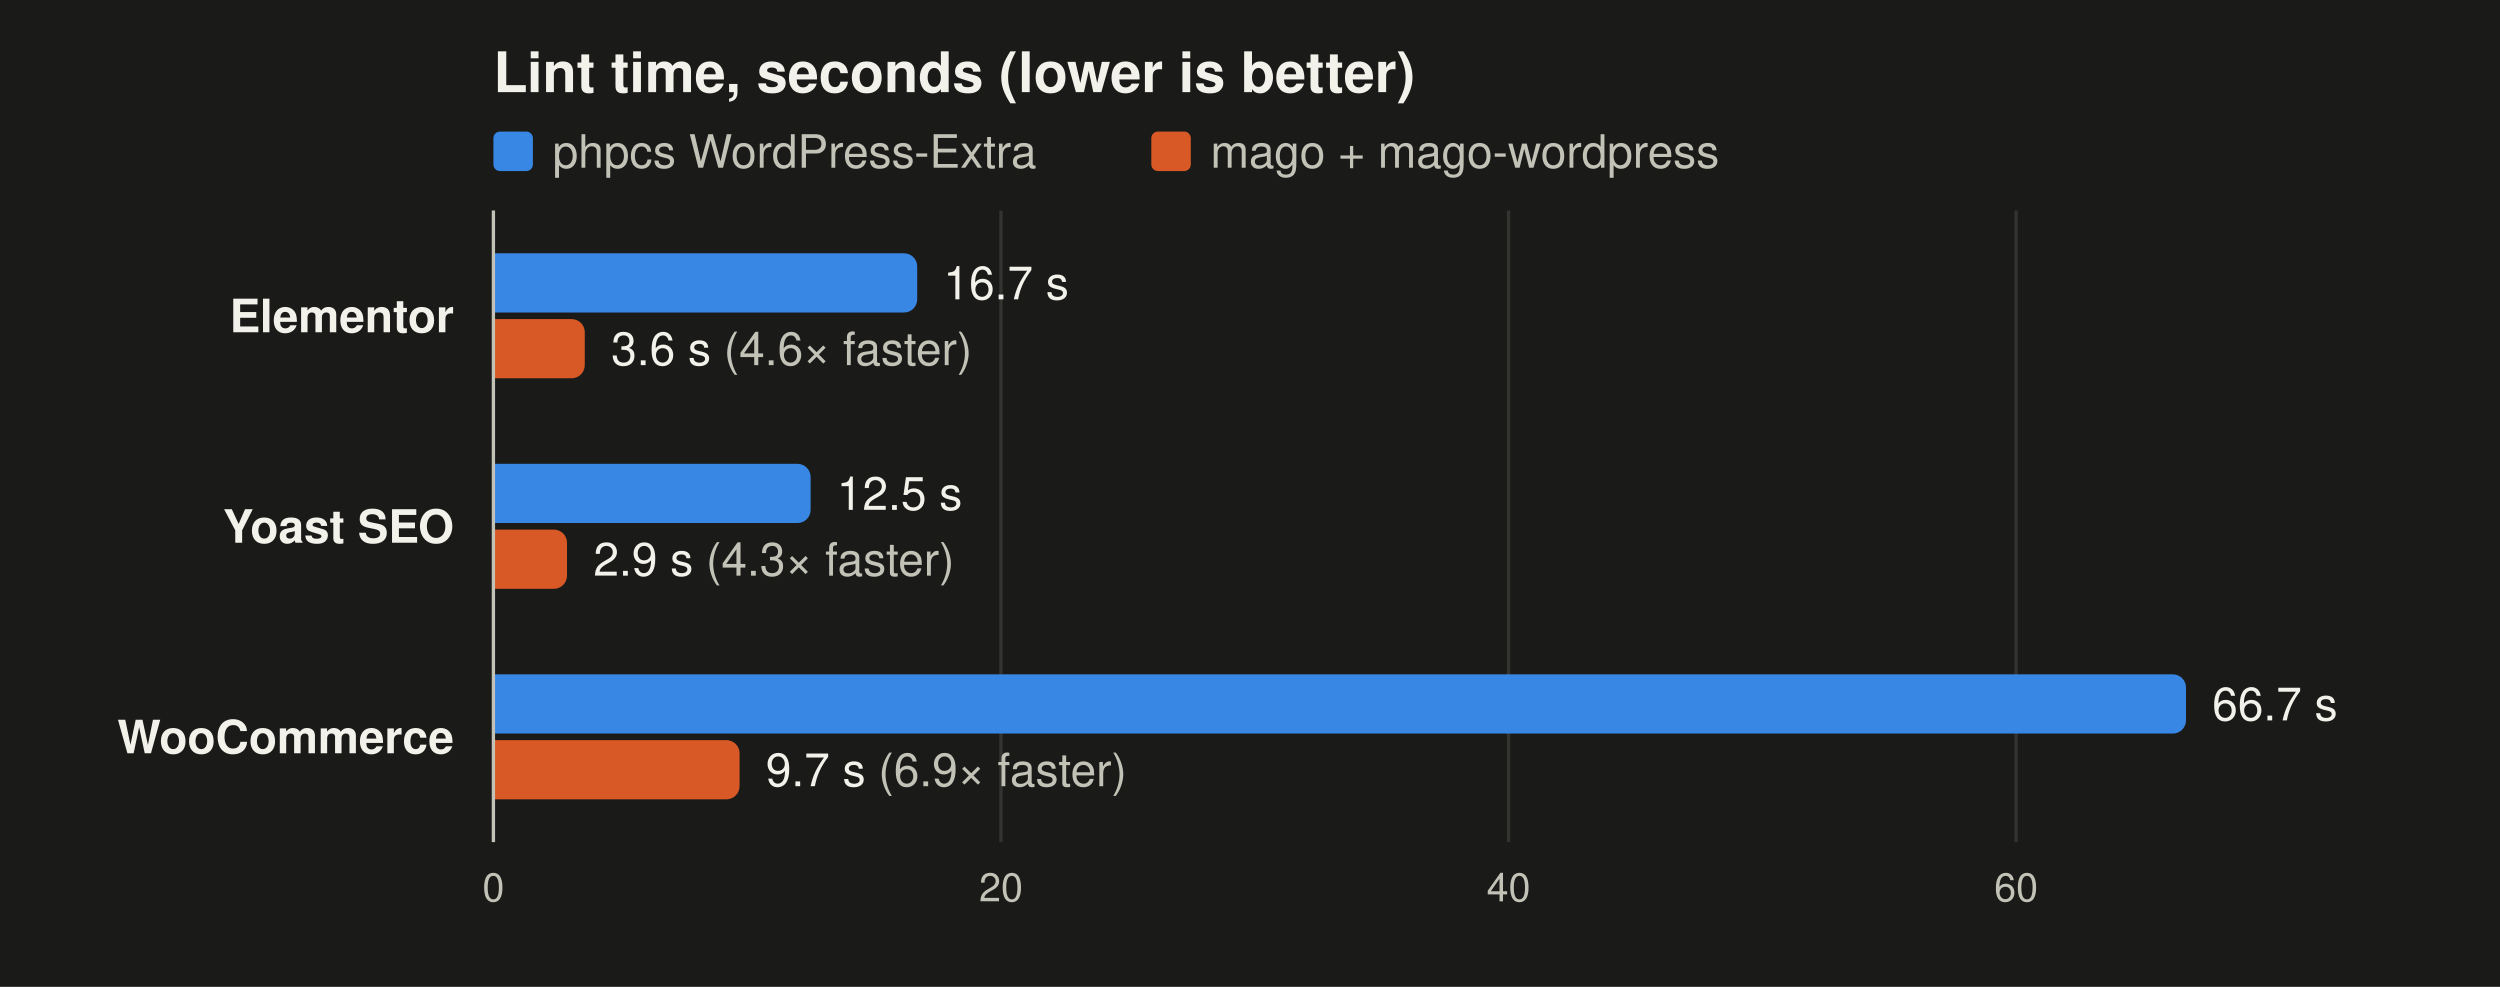
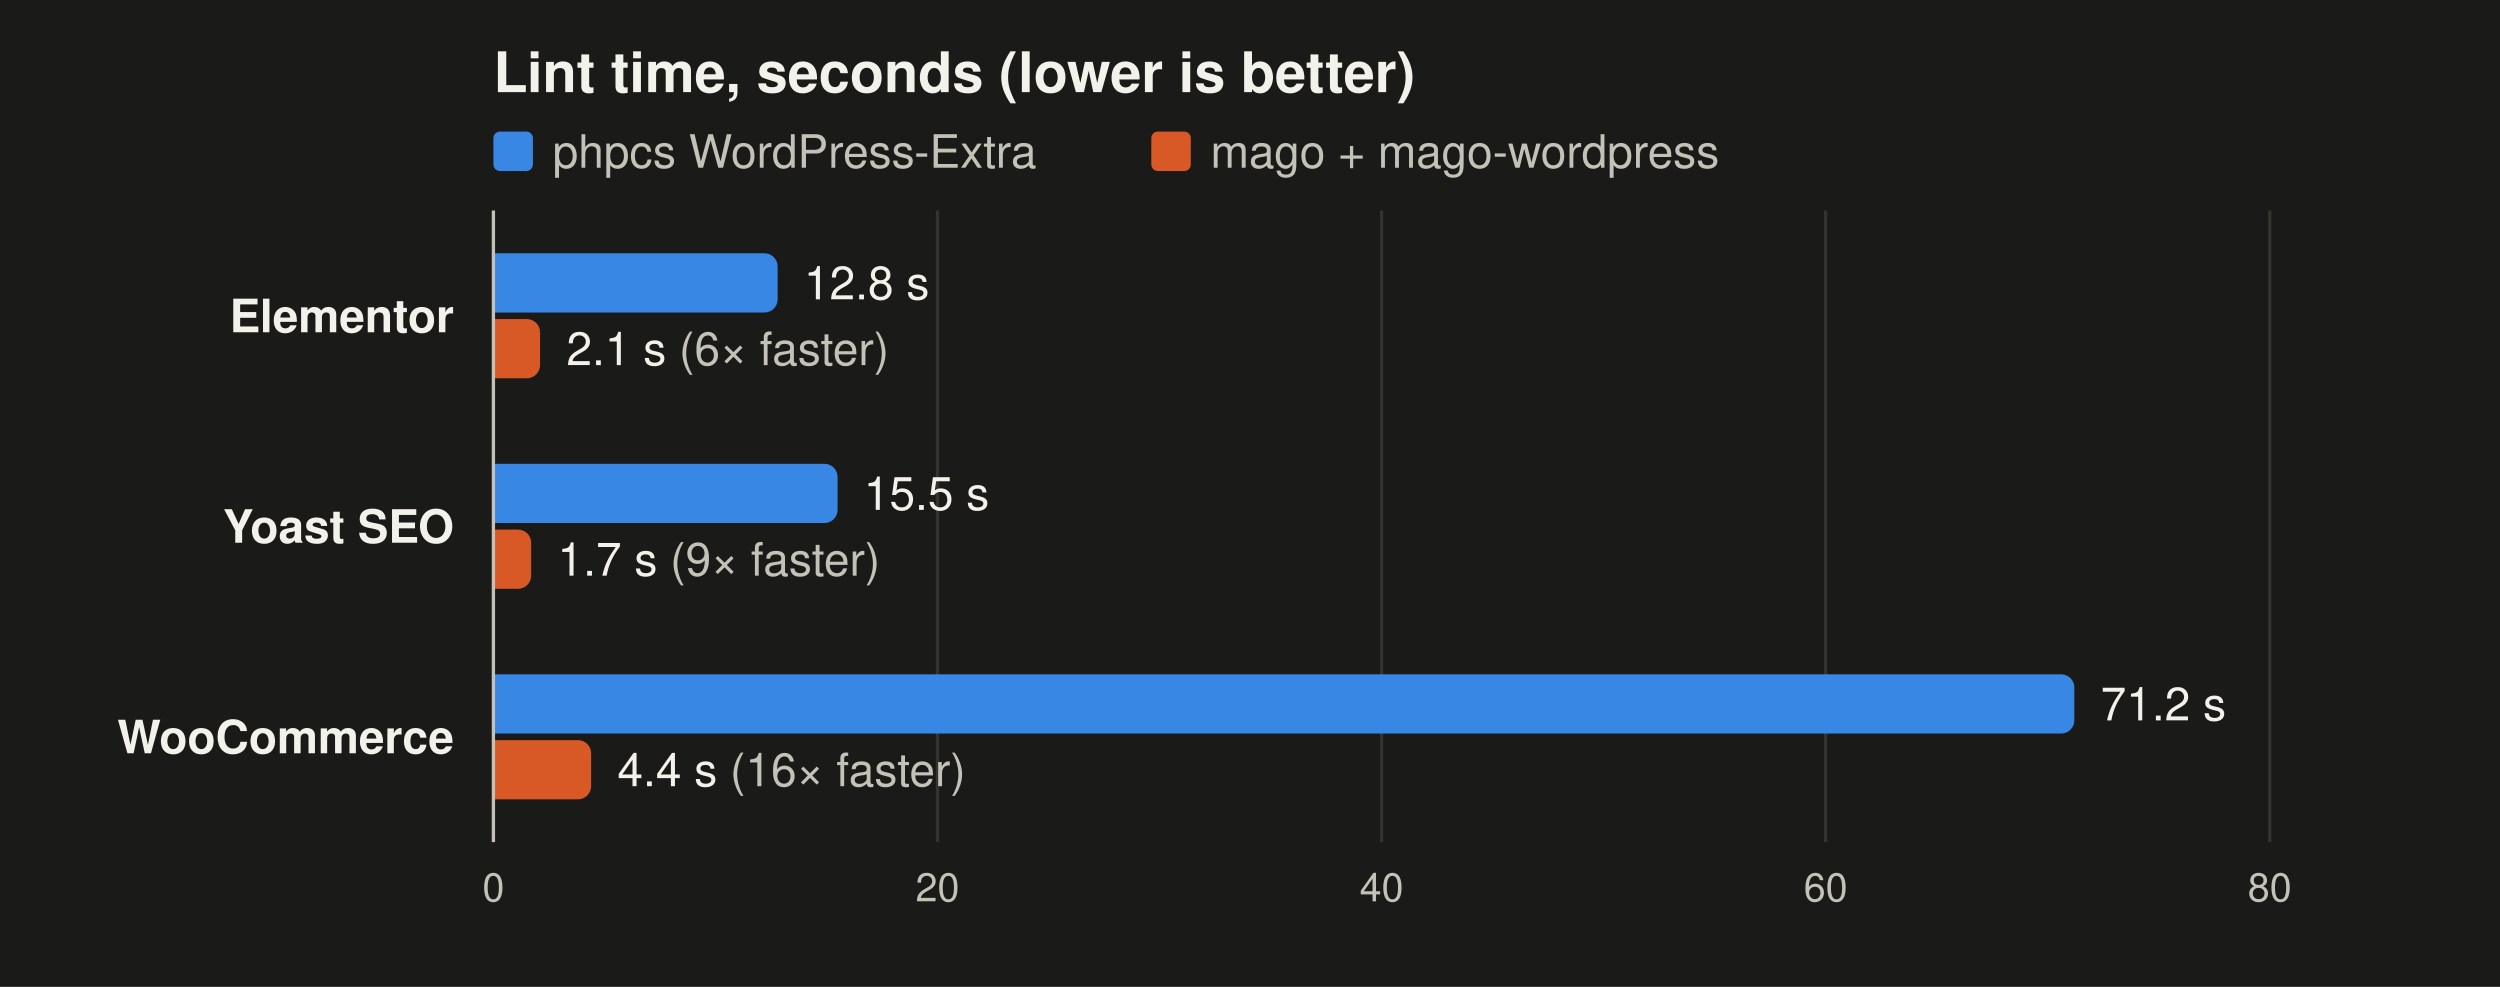
<svg xmlns="http://www.w3.org/2000/svg" width="760" height="300" viewBox="0 0 760 300" font-family="-apple-system,BlinkMacSystemFont,Segoe UI,Helvetica,Arial,sans-serif" font-size="14">
  <rect width="760" height="300" fill="#1a1a19" />
  <text x="150" y="28" fill="#f2f1ea" font-size="17" font-weight="600">Lint time, seconds (lower is better)</text>
  <rect x="150" y="40" width="12" height="12" fill="#3987e5" rx="2" />
  <text x="168" y="51" fill="#c3c2b7">phpcs WordPress-Extra</text>
  <rect x="350" y="40" width="12" height="12" fill="#d95926" rx="2" />
  <text x="368" y="51" fill="#c3c2b7">mago + mago-wordpress</text>
  <line x1="150.0" y1="64" x2="150.0" y2="256" stroke="#33332f" stroke-width="1" />
  <text x="150.0" y="274" fill="#c3c2b7" font-size="12" text-anchor="middle">0</text>
-   <line x1="304.3" y1="64" x2="304.3" y2="256" stroke="#33332f" stroke-width="1" />
-   <text x="304.3" y="274" fill="#c3c2b7" font-size="12" text-anchor="middle">20</text>
-   <line x1="458.6" y1="64" x2="458.6" y2="256" stroke="#33332f" stroke-width="1" />
-   <text x="458.6" y="274" fill="#c3c2b7" font-size="12" text-anchor="middle">40</text>
-   <line x1="612.9" y1="64" x2="612.9" y2="256" stroke="#33332f" stroke-width="1" />
-   <text x="612.9" y="274" fill="#c3c2b7" font-size="12" text-anchor="middle">60</text>
+   <line x1="285.0" y1="64" x2="285.0" y2="256" stroke="#33332f" stroke-width="1" />
+   <text x="285.0" y="274" fill="#c3c2b7" font-size="12" text-anchor="middle">20</text>
+   <line x1="420.0" y1="64" x2="420.0" y2="256" stroke="#33332f" stroke-width="1" />
+   <text x="420.0" y="274" fill="#c3c2b7" font-size="12" text-anchor="middle">40</text>
+   <line x1="555.0" y1="64" x2="555.0" y2="256" stroke="#33332f" stroke-width="1" />
+   <text x="555.0" y="274" fill="#c3c2b7" font-size="12" text-anchor="middle">60</text>
+   <line x1="690.0" y1="64" x2="690.0" y2="256" stroke="#33332f" stroke-width="1" />
+   <text x="690.0" y="274" fill="#c3c2b7" font-size="12" text-anchor="middle">80</text>
  <text x="138" y="101.0" fill="#f2f1ea" text-anchor="end" font-weight="600">Elementor</text>
-   <path d="M150,77.0 h124.829 a4,4 0 0 1 4,4 v10 a4,4 0 0 1 -4,4 h-124.829 z" fill="#3987e5" />
-   <text x="286.8" y="91.0" fill="#f2f1ea">16.7 s</text>
-   <path d="M150,97.0 h23.771 a4,4 0 0 1 4,4 v10 a4,4 0 0 1 -4,4 h-23.771 z" fill="#d95926" />
-   <text x="185.8" y="111.0" fill="#f2f1ea">3.6 s  <tspan fill="#c3c2b7">(4.6× faster)</tspan>
+   <path d="M150,77.0 h82.4 a4,4 0 0 1 4,4 v10 a4,4 0 0 1 -4,4 h-82.4 z" fill="#3987e5" />
+   <text x="244.4" y="91.0" fill="#f2f1ea">12.8 s</text>
+   <path d="M150,97.0 h10.175 a4,4 0 0 1 4,4 v10 a4,4 0 0 1 -4,4 h-10.175 z" fill="#d95926" />
+   <text x="172.2" y="111.0" fill="#f2f1ea">2.1 s  <tspan fill="#c3c2b7">(6× faster)</tspan>
  </text>
  <text x="138" y="165.0" fill="#f2f1ea" text-anchor="end" font-weight="600">Yoast SEO</text>
-   <path d="M150,141.0 h92.429 a4,4 0 0 1 4,4 v10 a4,4 0 0 1 -4,4 h-92.429 z" fill="#3987e5" />
-   <text x="254.4" y="155.0" fill="#f2f1ea">12.5 s</text>
-   <path d="M150,161.0 h18.371 a4,4 0 0 1 4,4 v10 a4,4 0 0 1 -4,4 h-18.371 z" fill="#d95926" />
-   <text x="180.4" y="175.0" fill="#f2f1ea">2.9 s  <tspan fill="#c3c2b7">(4.3× faster)</tspan>
+   <path d="M150,141.0 h100.625 a4,4 0 0 1 4,4 v10 a4,4 0 0 1 -4,4 h-100.625 z" fill="#3987e5" />
+   <text x="262.6" y="155.0" fill="#f2f1ea">15.5 s</text>
+   <path d="M150,161.0 h7.475 a4,4 0 0 1 4,4 v10 a4,4 0 0 1 -4,4 h-7.475 z" fill="#d95926" />
+   <text x="169.5" y="175.0" fill="#f2f1ea">1.7 s  <tspan fill="#c3c2b7">(9× faster)</tspan>
  </text>
  <text x="138" y="229.0" fill="#f2f1ea" text-anchor="end" font-weight="600">WooCommerce</text>
-   <path d="M150,205.0 h510.543 a4,4 0 0 1 4,4 v10 a4,4 0 0 1 -4,4 h-510.543 z" fill="#3987e5" />
-   <text x="672.5" y="219.0" fill="#f2f1ea">66.7 s</text>
-   <path d="M150,225.0 h70.829 a4,4 0 0 1 4,4 v10 a4,4 0 0 1 -4,4 h-70.829 z" fill="#d95926" />
-   <text x="232.8" y="239.0" fill="#f2f1ea">9.7 s  <tspan fill="#c3c2b7">(6.9× faster)</tspan>
+   <path d="M150,205.0 h476.6 a4,4 0 0 1 4,4 v10 a4,4 0 0 1 -4,4 h-476.6 z" fill="#3987e5" />
+   <text x="638.6" y="219.0" fill="#f2f1ea">71.2 s</text>
+   <path d="M150,225.0 h25.7 a4,4 0 0 1 4,4 v10 a4,4 0 0 1 -4,4 h-25.7 z" fill="#d95926" />
+   <text x="187.7" y="239.0" fill="#f2f1ea">4.4 s  <tspan fill="#c3c2b7">(16× faster)</tspan>
  </text>
  <line x1="150" y1="64" x2="150" y2="256" stroke="#c3c2b7" stroke-width="1" />
</svg>
